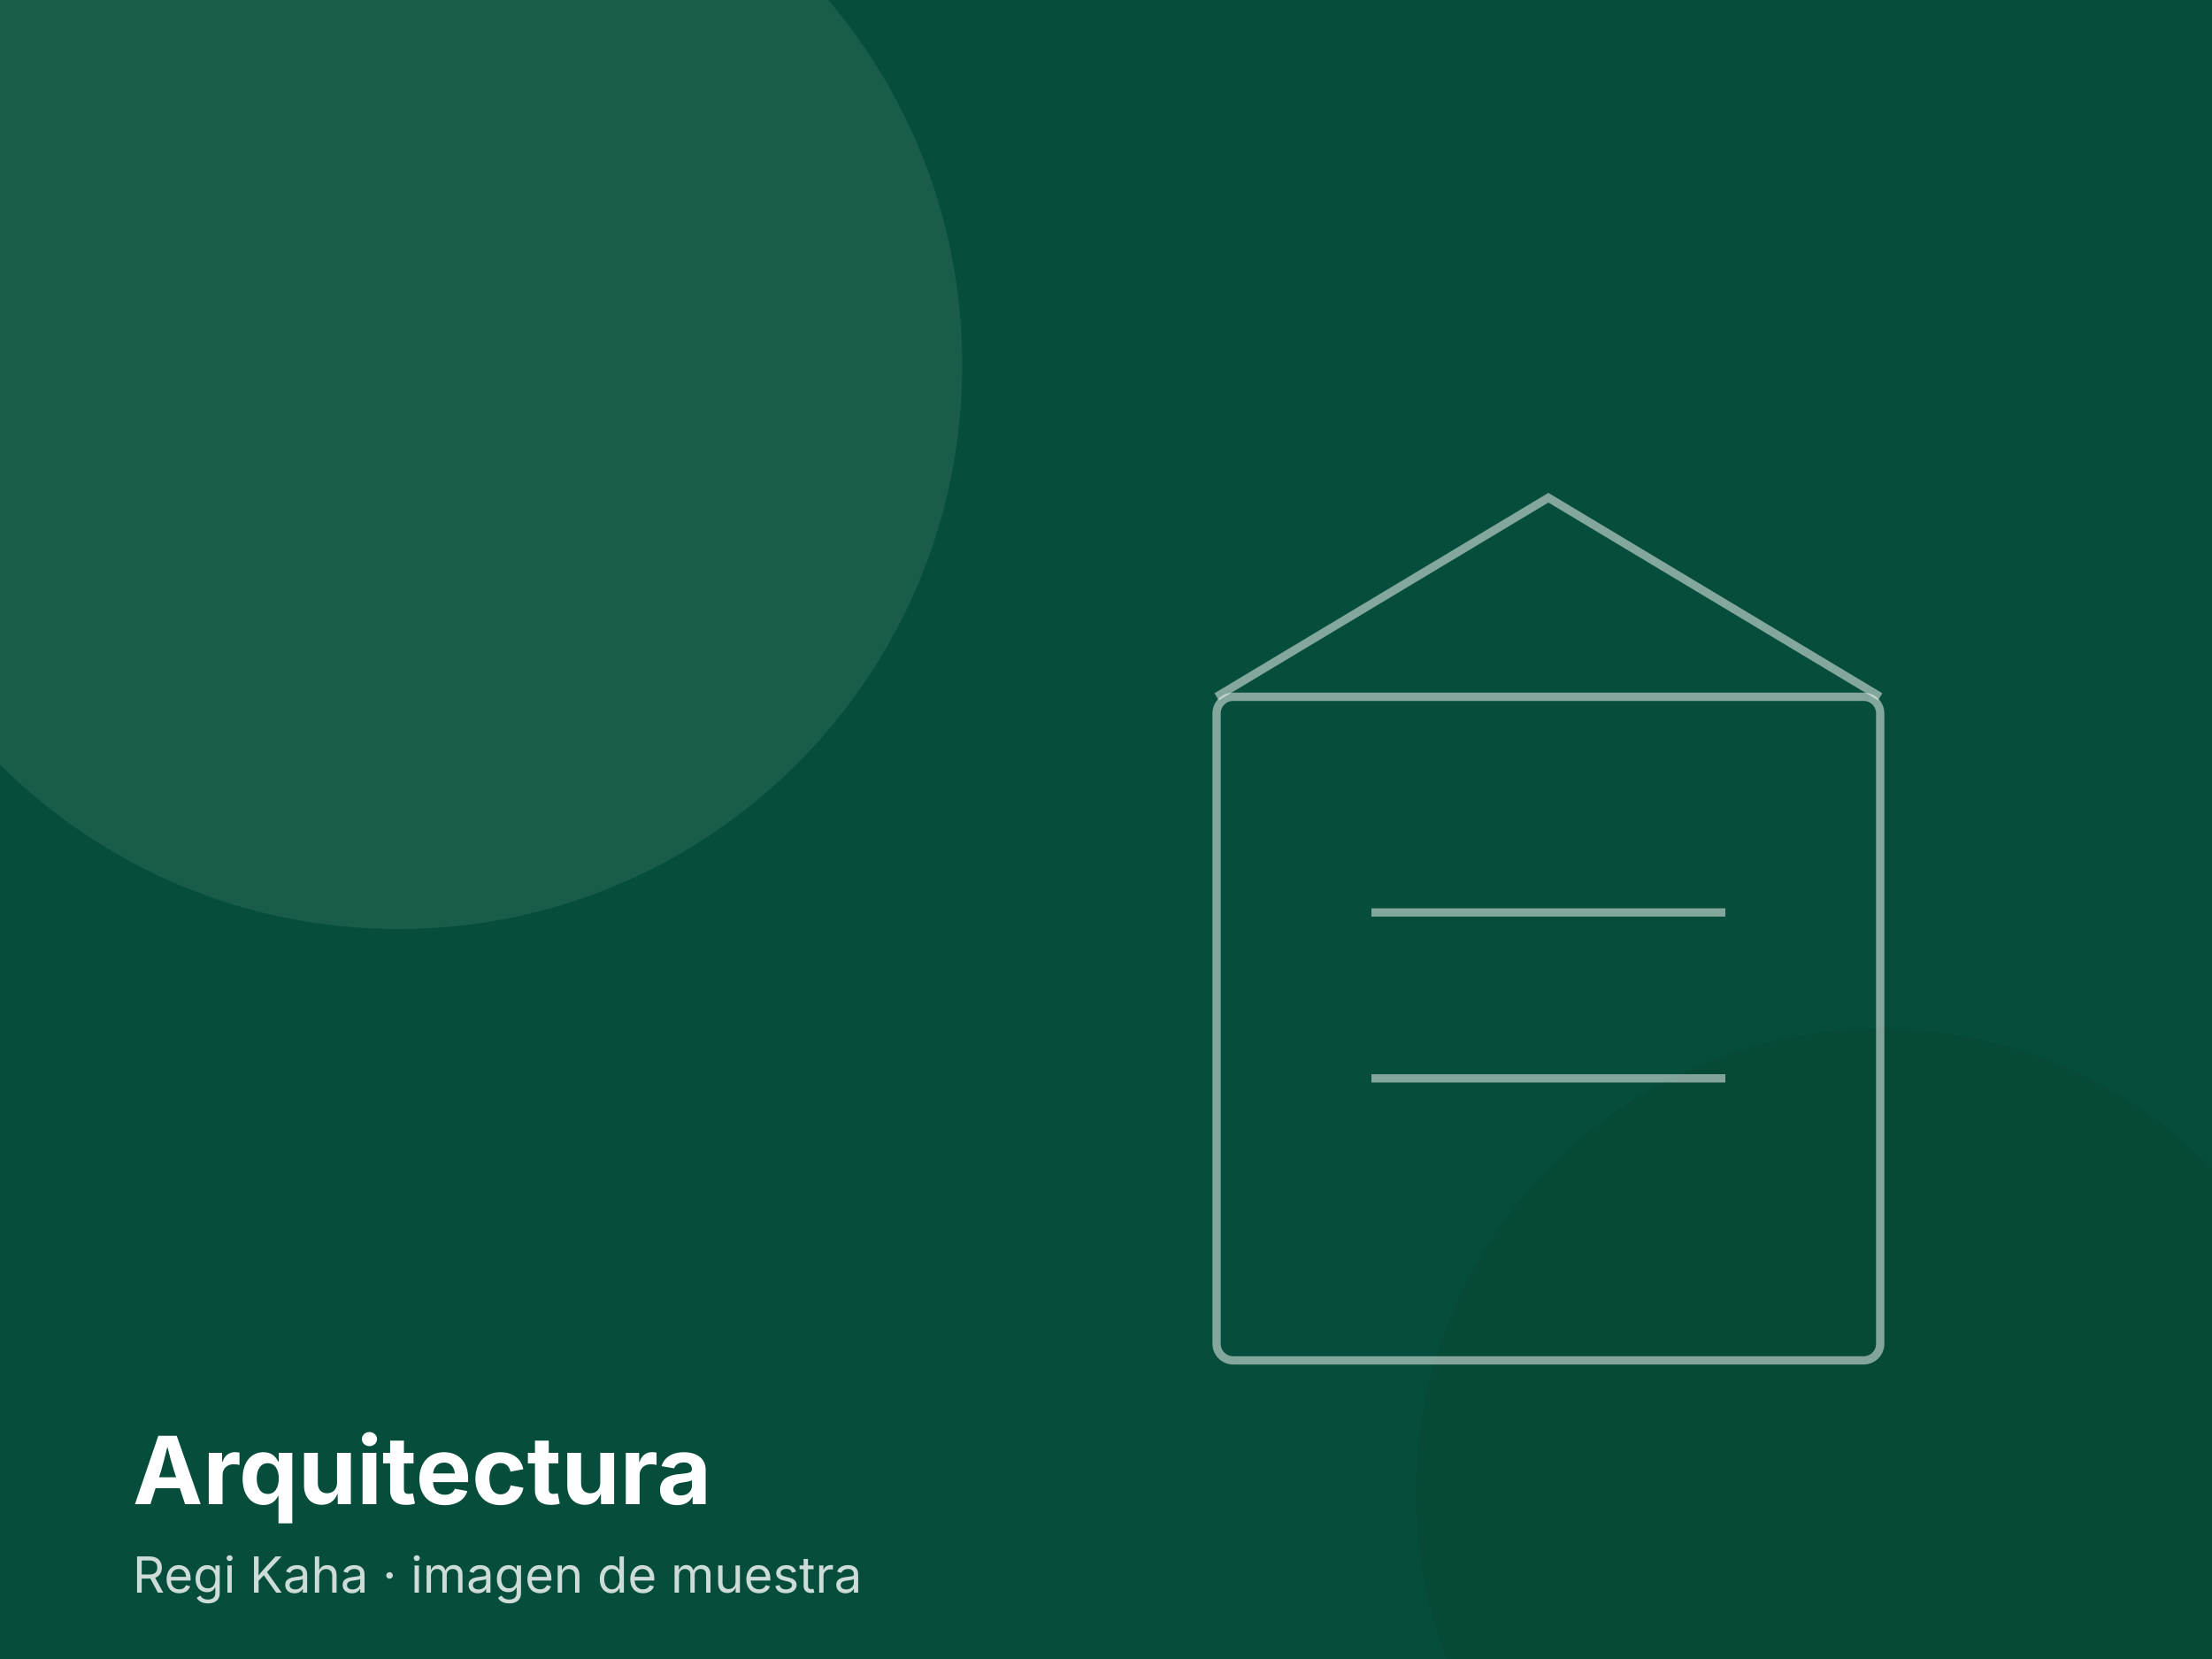
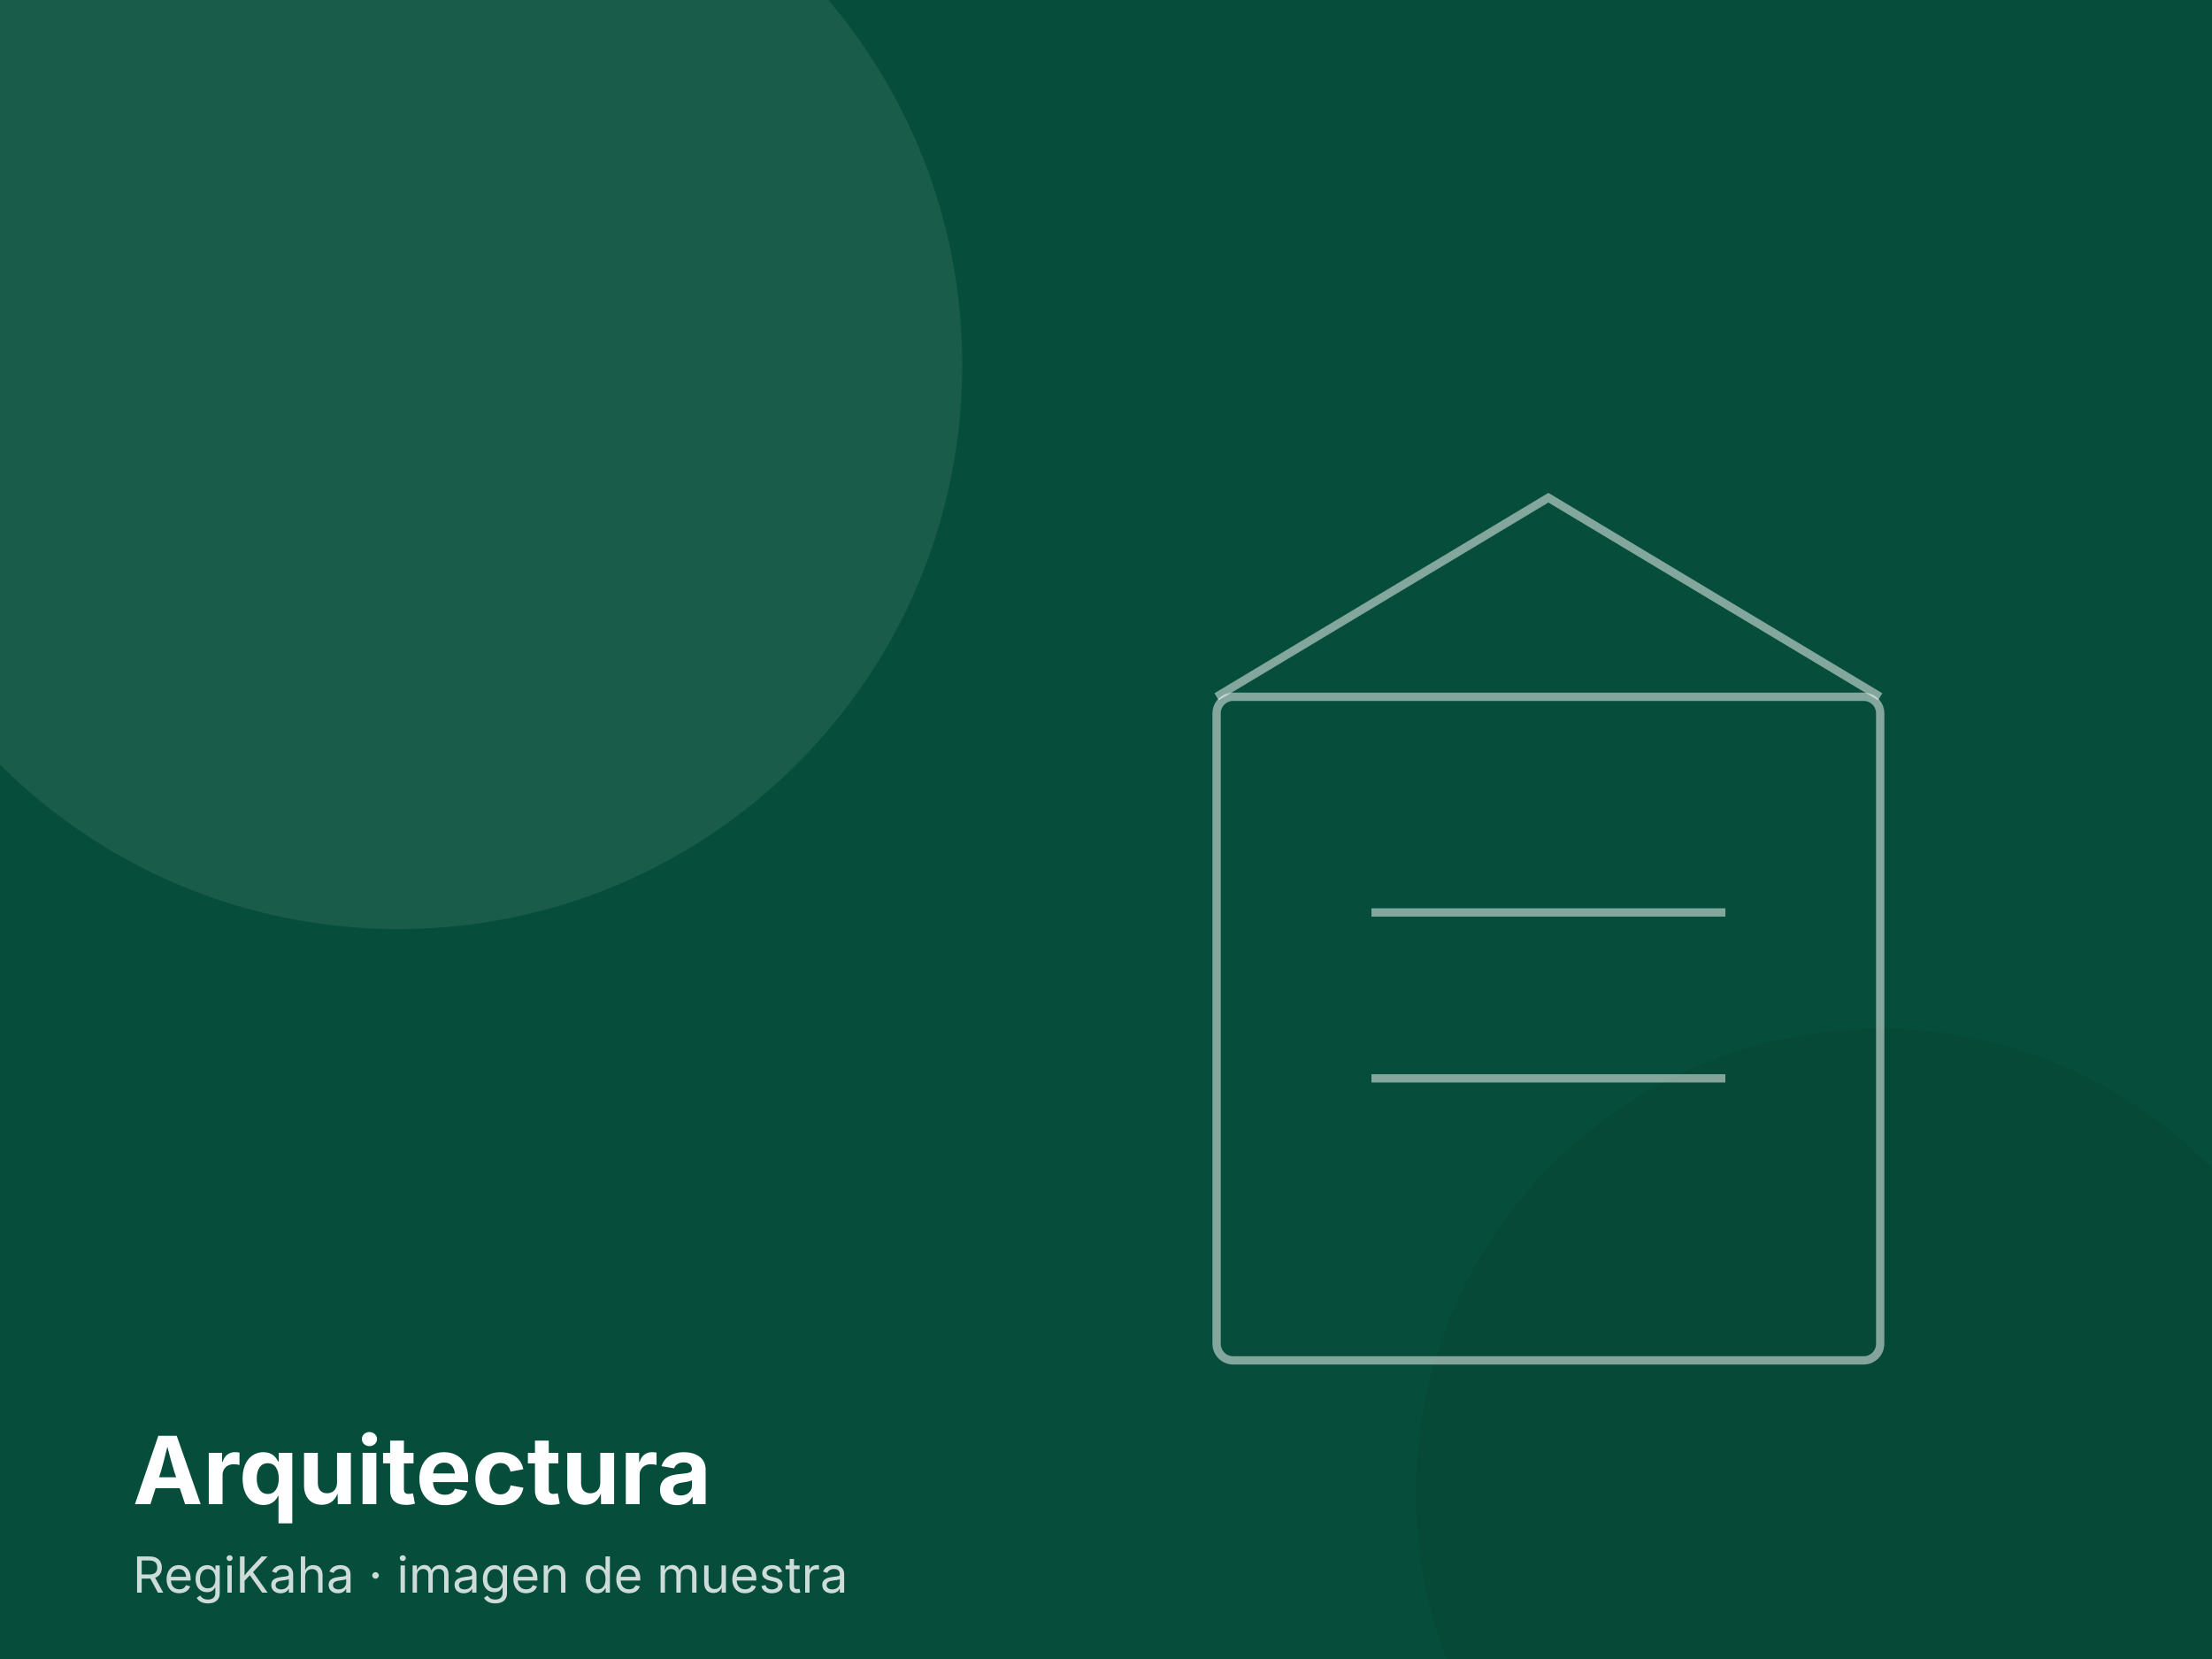
<svg xmlns="http://www.w3.org/2000/svg" width="800" height="600" viewBox="0 0 800 600">
  <defs>
    <linearGradient id="cg" gradientTransform="rotate(267)">
      <stop offset="0" stop-color="#064E3B" />
      <stop offset="0.55" stop-color="#0F766E" />
      <stop offset="1" stop-color="#14B8A6" />
    </linearGradient>
  </defs>
  <rect width="800" height="600" fill="url(#cg)" />
  <circle cx="144" cy="132" r="204" fill="rgba(255,255,255,0.08)" />
  <circle cx="680" cy="540" r="168" fill="rgba(0,0,0,0.07)" />
  <g stroke="rgba(255,255,255,0.5)" stroke-width="3" fill="none">
    <rect x="440" y="252" width="240" height="240" rx="6" />
    <path d="M440 252 L560 180 L680 252" />
    <line x1="496" y1="330" x2="624" y2="330" />
    <line x1="496" y1="390" x2="624" y2="390" />
  </g>
  <text x="48" y="544" font-family="Inter, sans-serif" font-size="34" font-weight="700" fill="#fff">Arquitectura</text>
-   <text x="48" y="576" font-family="Inter, sans-serif" font-size="18" fill="rgba(255,255,255,0.8)">Regi Kaha · imagen de muestra</text>
+   <text x="48" y="576" font-family="Inter, sans-serif" font-size="18" fill="rgba(255,255,255,0.8)">RegiKaha · imagen de muestra</text>
</svg>
